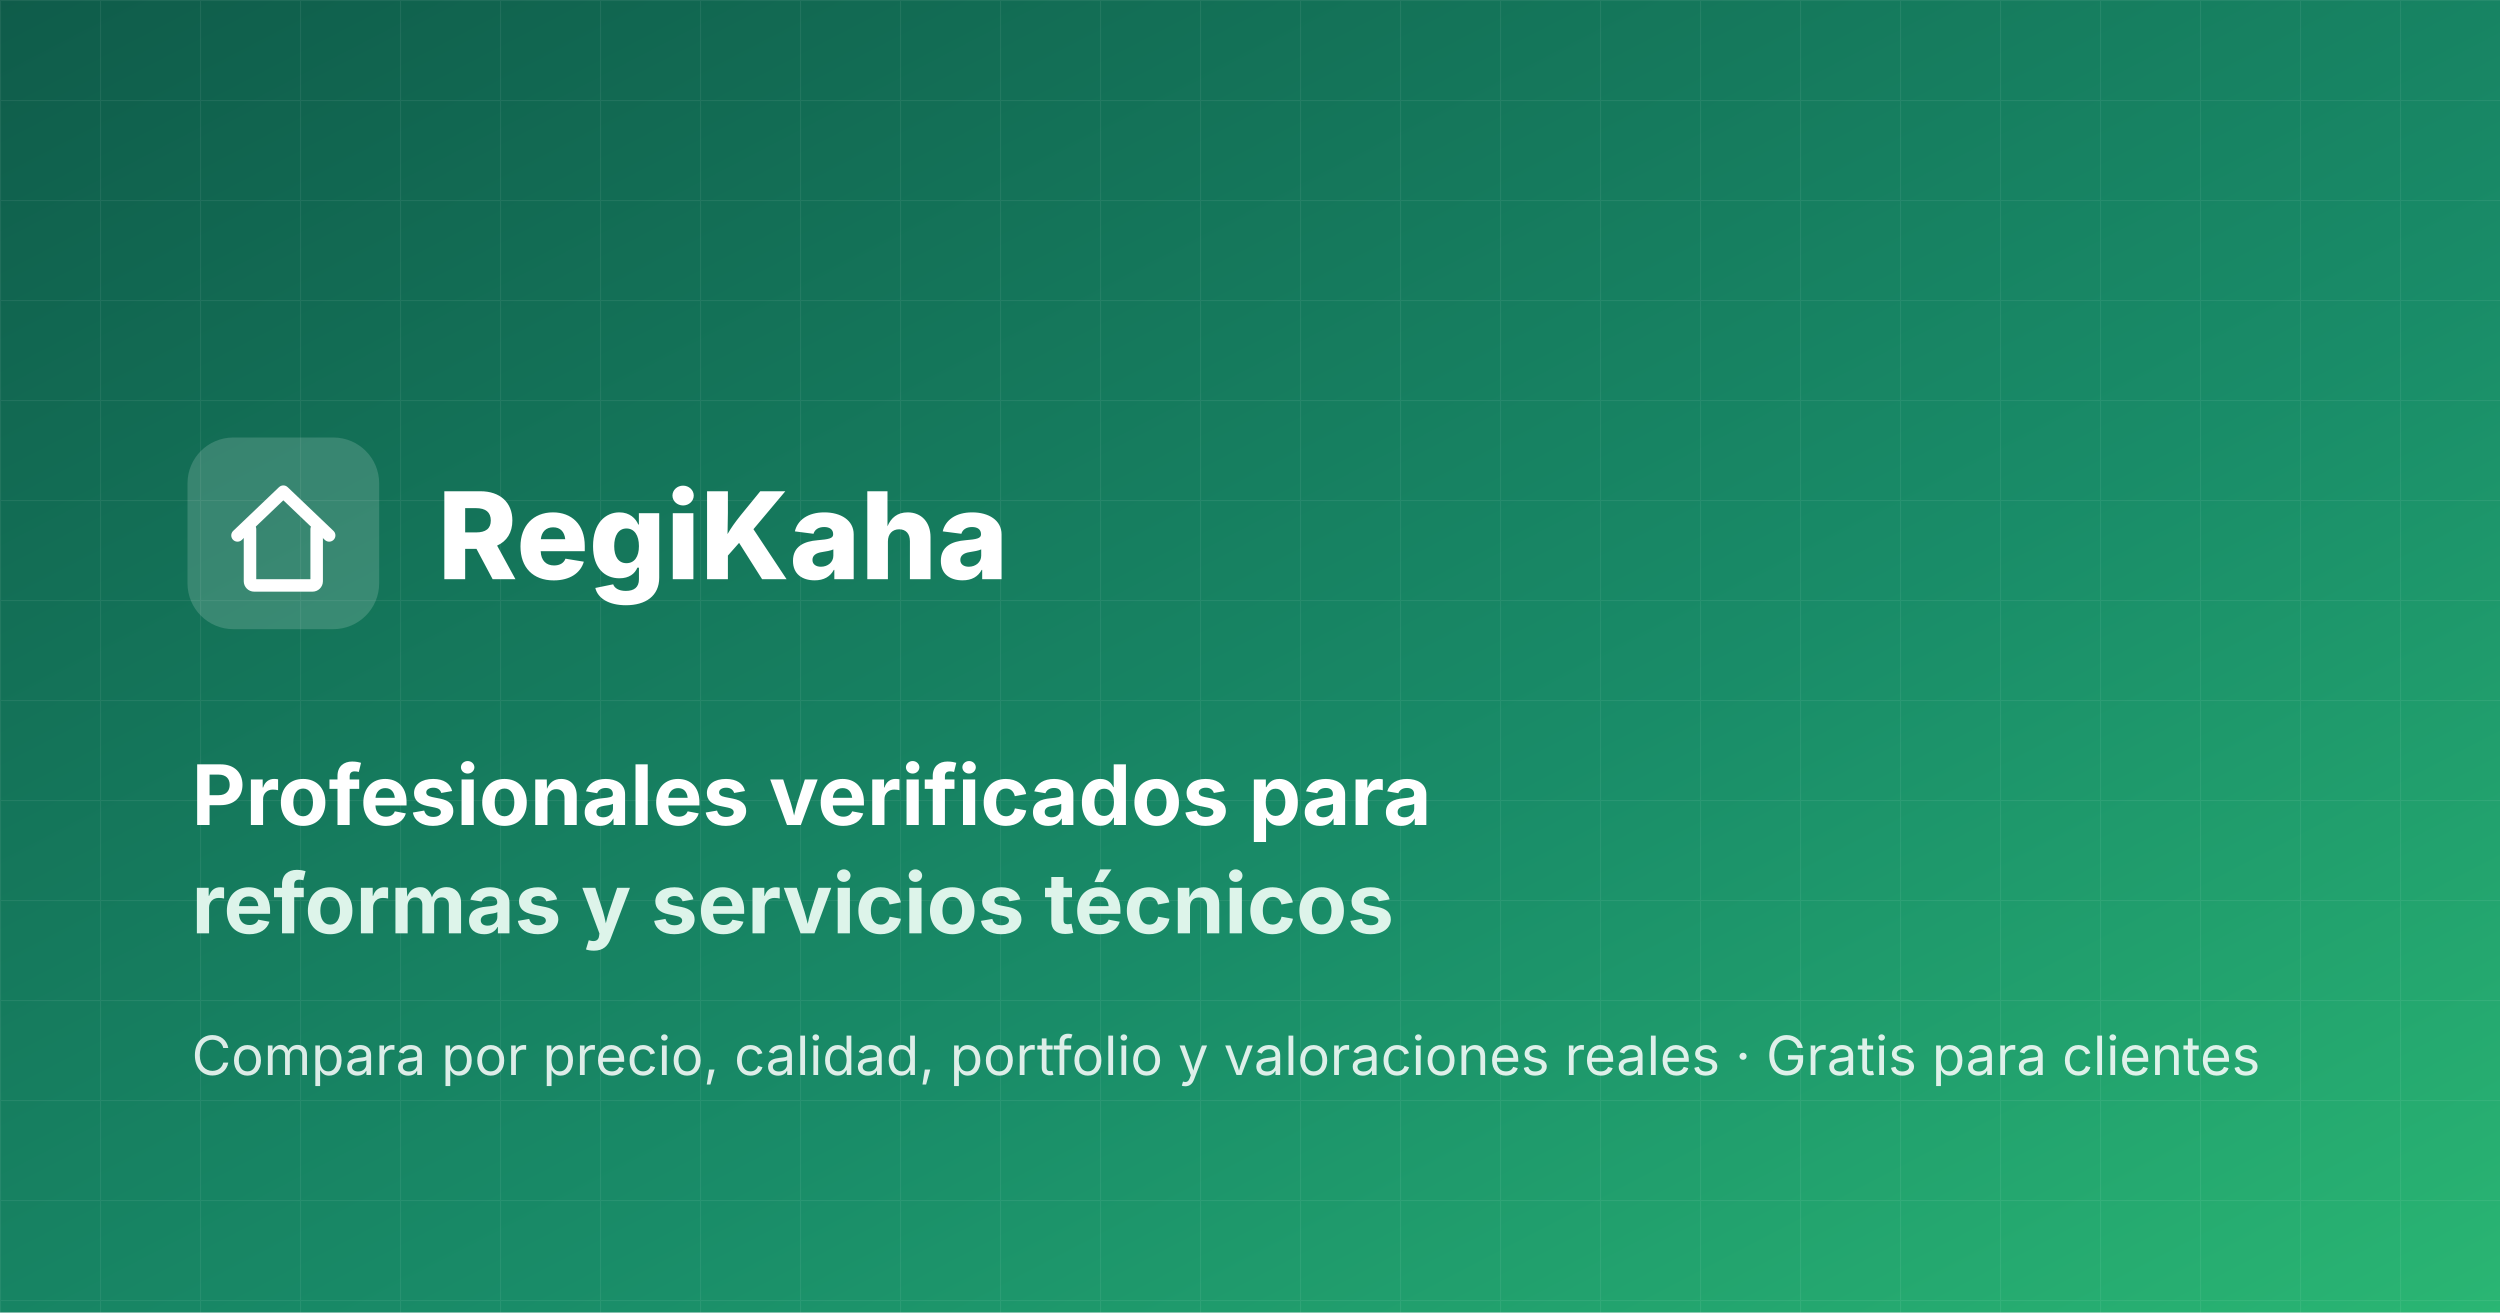
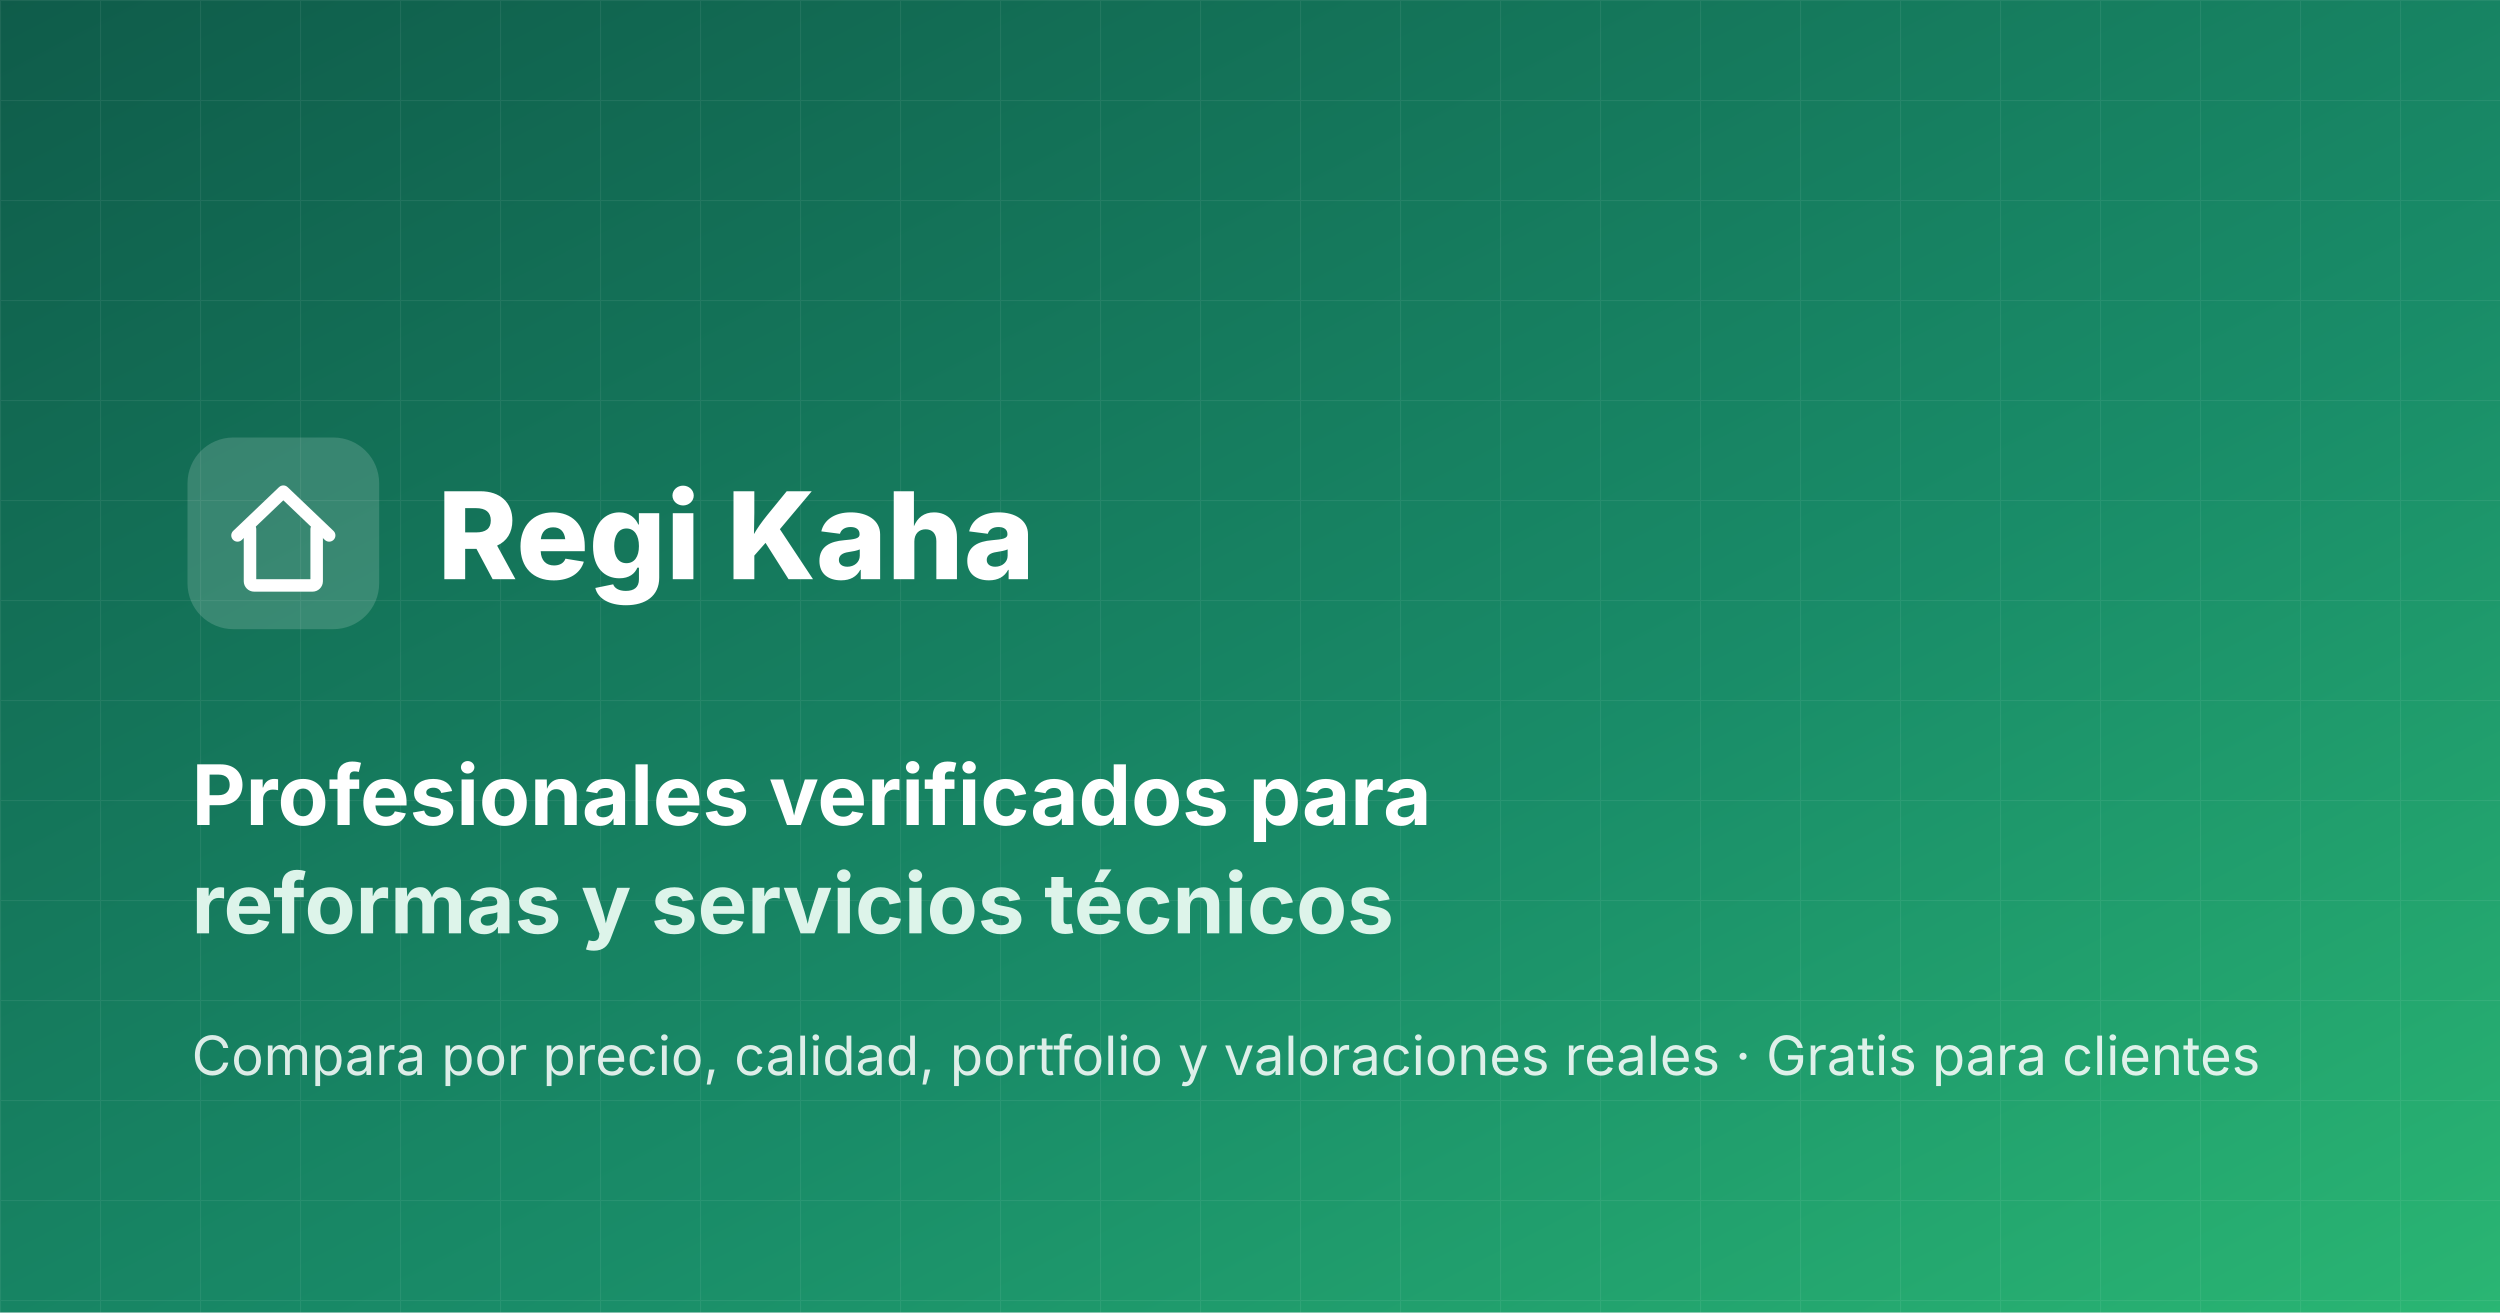
<svg xmlns="http://www.w3.org/2000/svg" width="1200" height="630" viewBox="0 0 1200 630">
  <defs>
    <linearGradient id="bg" x1="0" y1="0" x2="1" y2="1">
      <stop offset="0" stop-color="#0F5C4A" />
      <stop offset="0.6" stop-color="#198C68" />
      <stop offset="1" stop-color="#2AB673" />
    </linearGradient>
    <pattern id="grid" width="48" height="48" patternUnits="userSpaceOnUse">
      <path d="M48 0H0V48" fill="none" stroke="rgba(255,255,255,0.07)" stroke-width="1" />
    </pattern>
  </defs>
  <rect width="1200" height="630" fill="url(#bg)" />
  <rect width="1200" height="630" fill="url(#grid)" />
  <g transform="translate(90,210)">
    <rect x="0" y="0" width="92" height="92" rx="22" fill="rgba(255,255,255,0.16)" />
    <path d="M24 47 46 26l22 21" fill="none" stroke="#fff" stroke-width="6" stroke-linecap="round" stroke-linejoin="round" />
    <path d="M30 44v25a2 2 0 0 0 2 2h28a2 2 0 0 0 2-2V44" fill="none" stroke="#fff" stroke-width="6" stroke-linecap="round" stroke-linejoin="round" />
  </g>
-   <text x="210" y="278" font-family="Inter, sans-serif" font-size="58" font-weight="800" fill="#fff">RegiKaha</text>
+   <text x="210" y="278" font-family="Inter, sans-serif" font-size="58" font-weight="800" fill="#fff">Regi Kaha</text>
  <text x="92" y="396" font-family="Inter, sans-serif" font-size="40" font-weight="700" fill="#fff">Profesionales verificados para</text>
  <text x="92" y="448" font-family="Inter, sans-serif" font-size="40" font-weight="700" fill="#DDF4EA">reformas y servicios técnicos</text>
  <text x="92" y="516" font-family="Inter, sans-serif" font-size="26" fill="rgba(255,255,255,0.85)">Compara por precio, calidad, portfolio y valoraciones reales · Gratis para clientes</text>
</svg>
